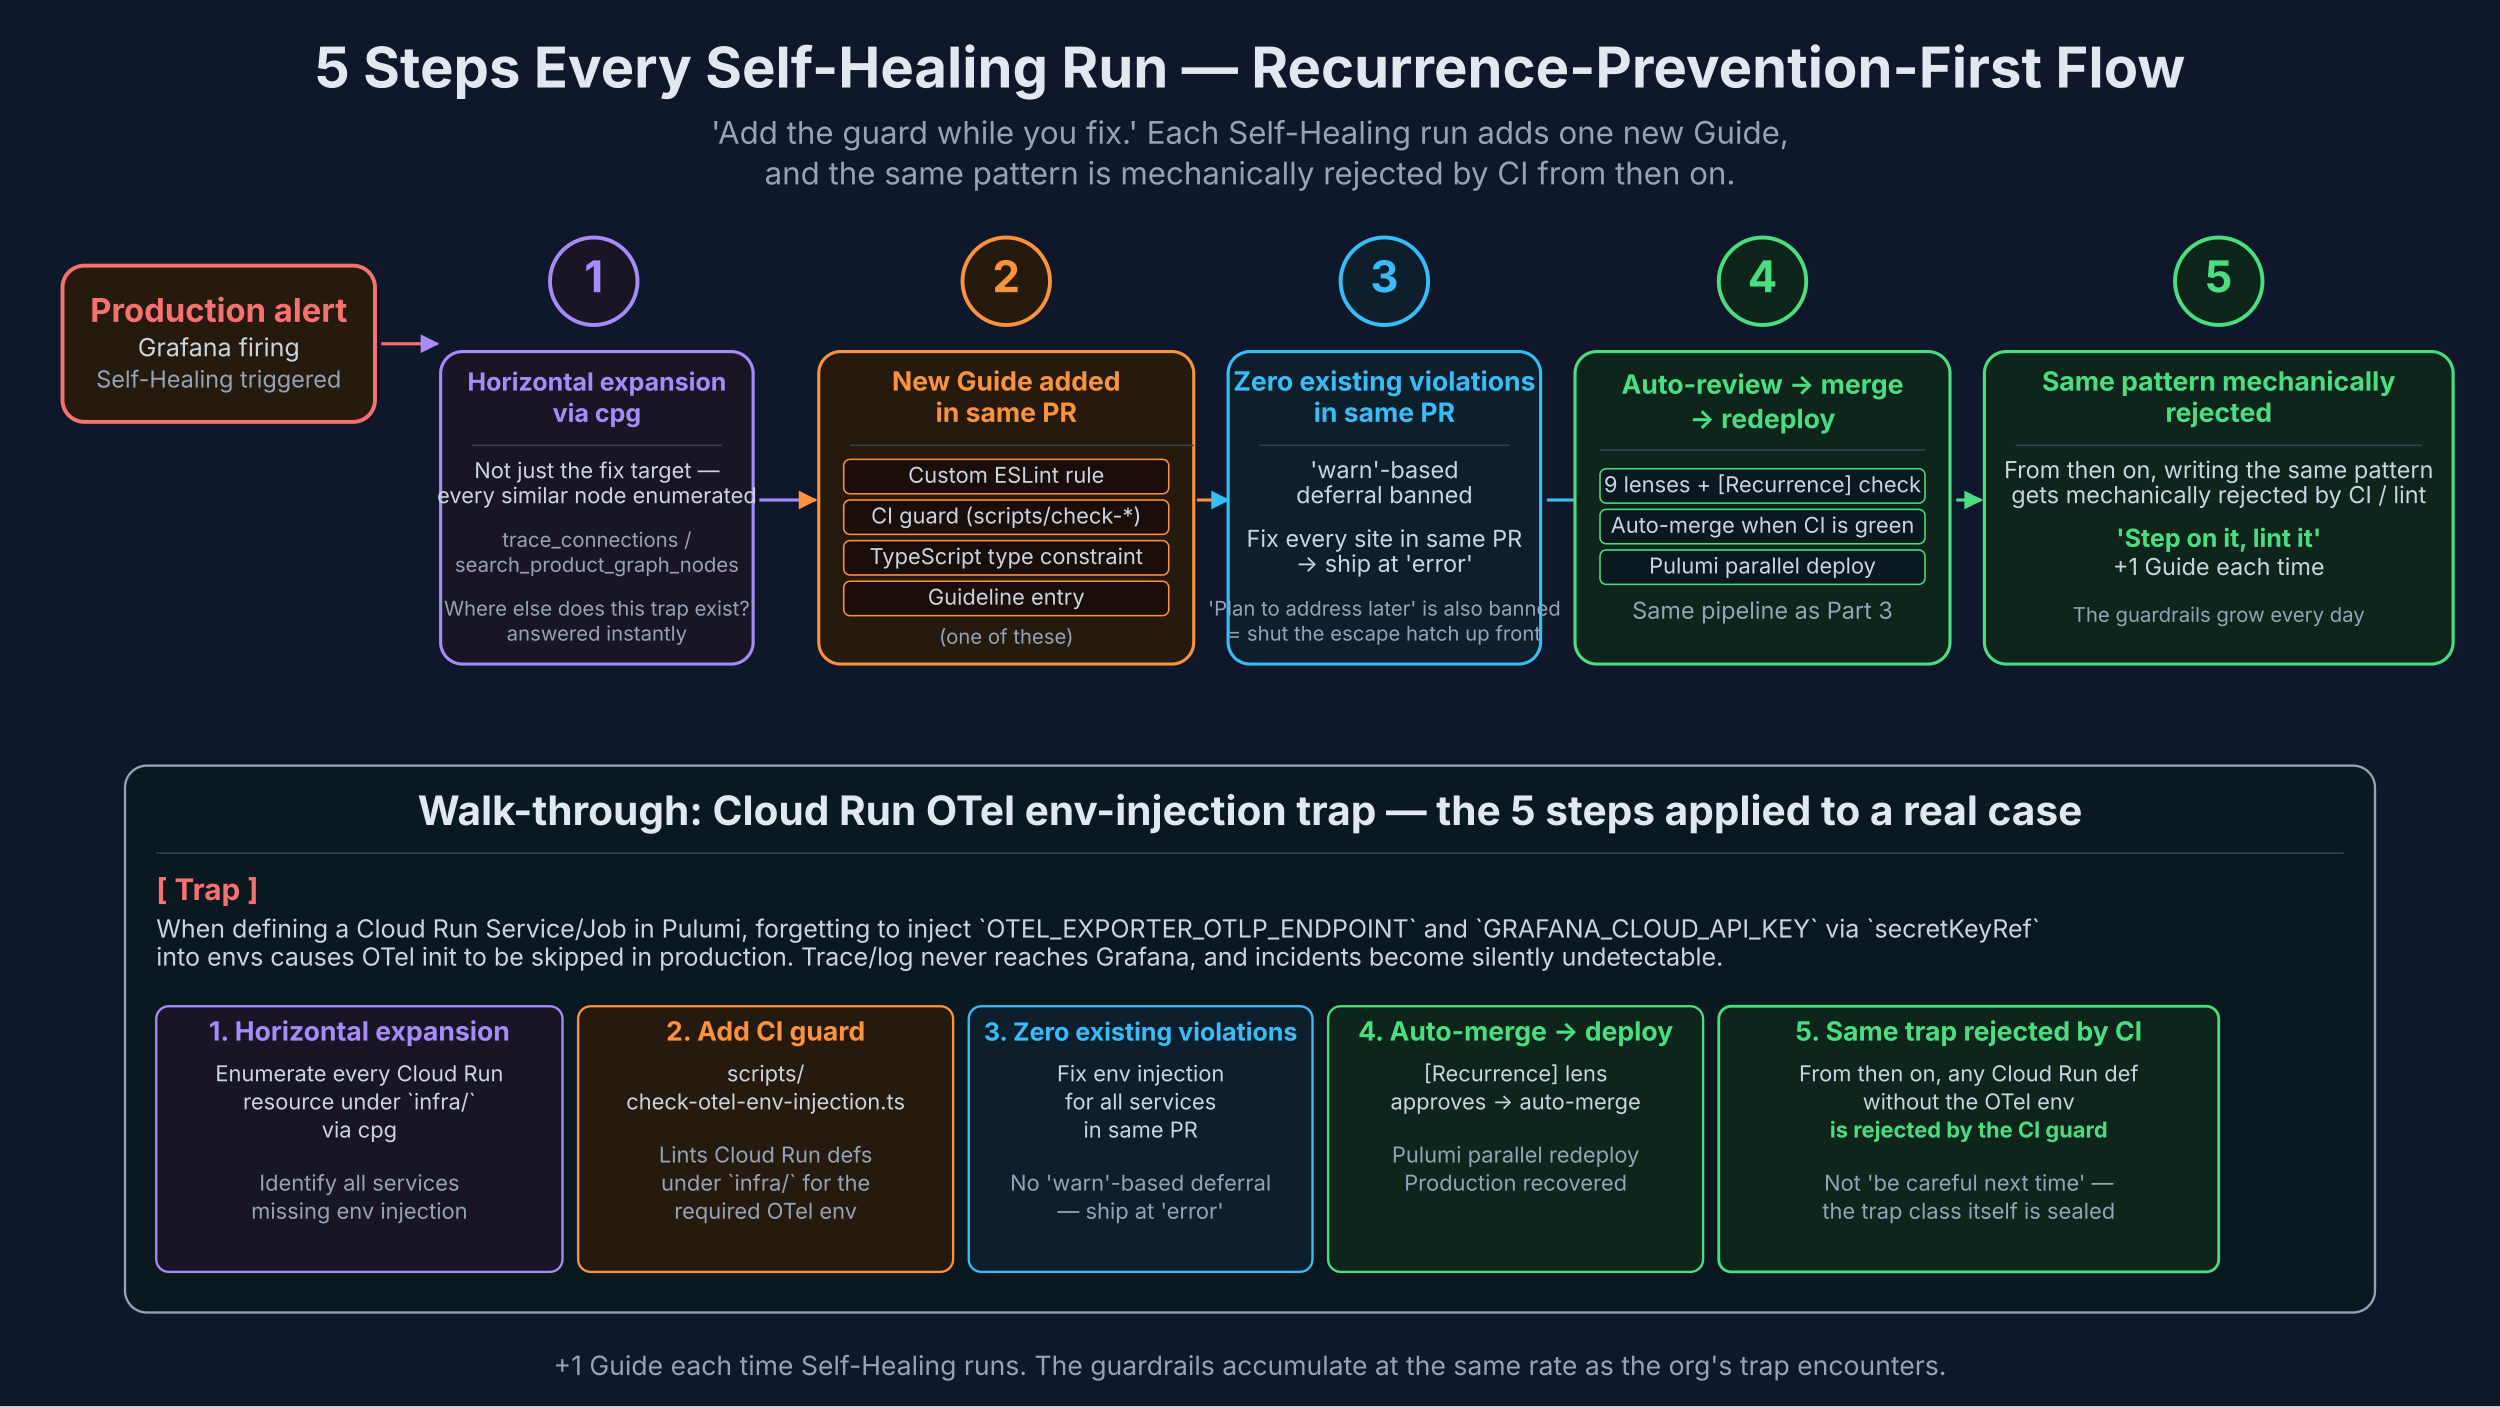
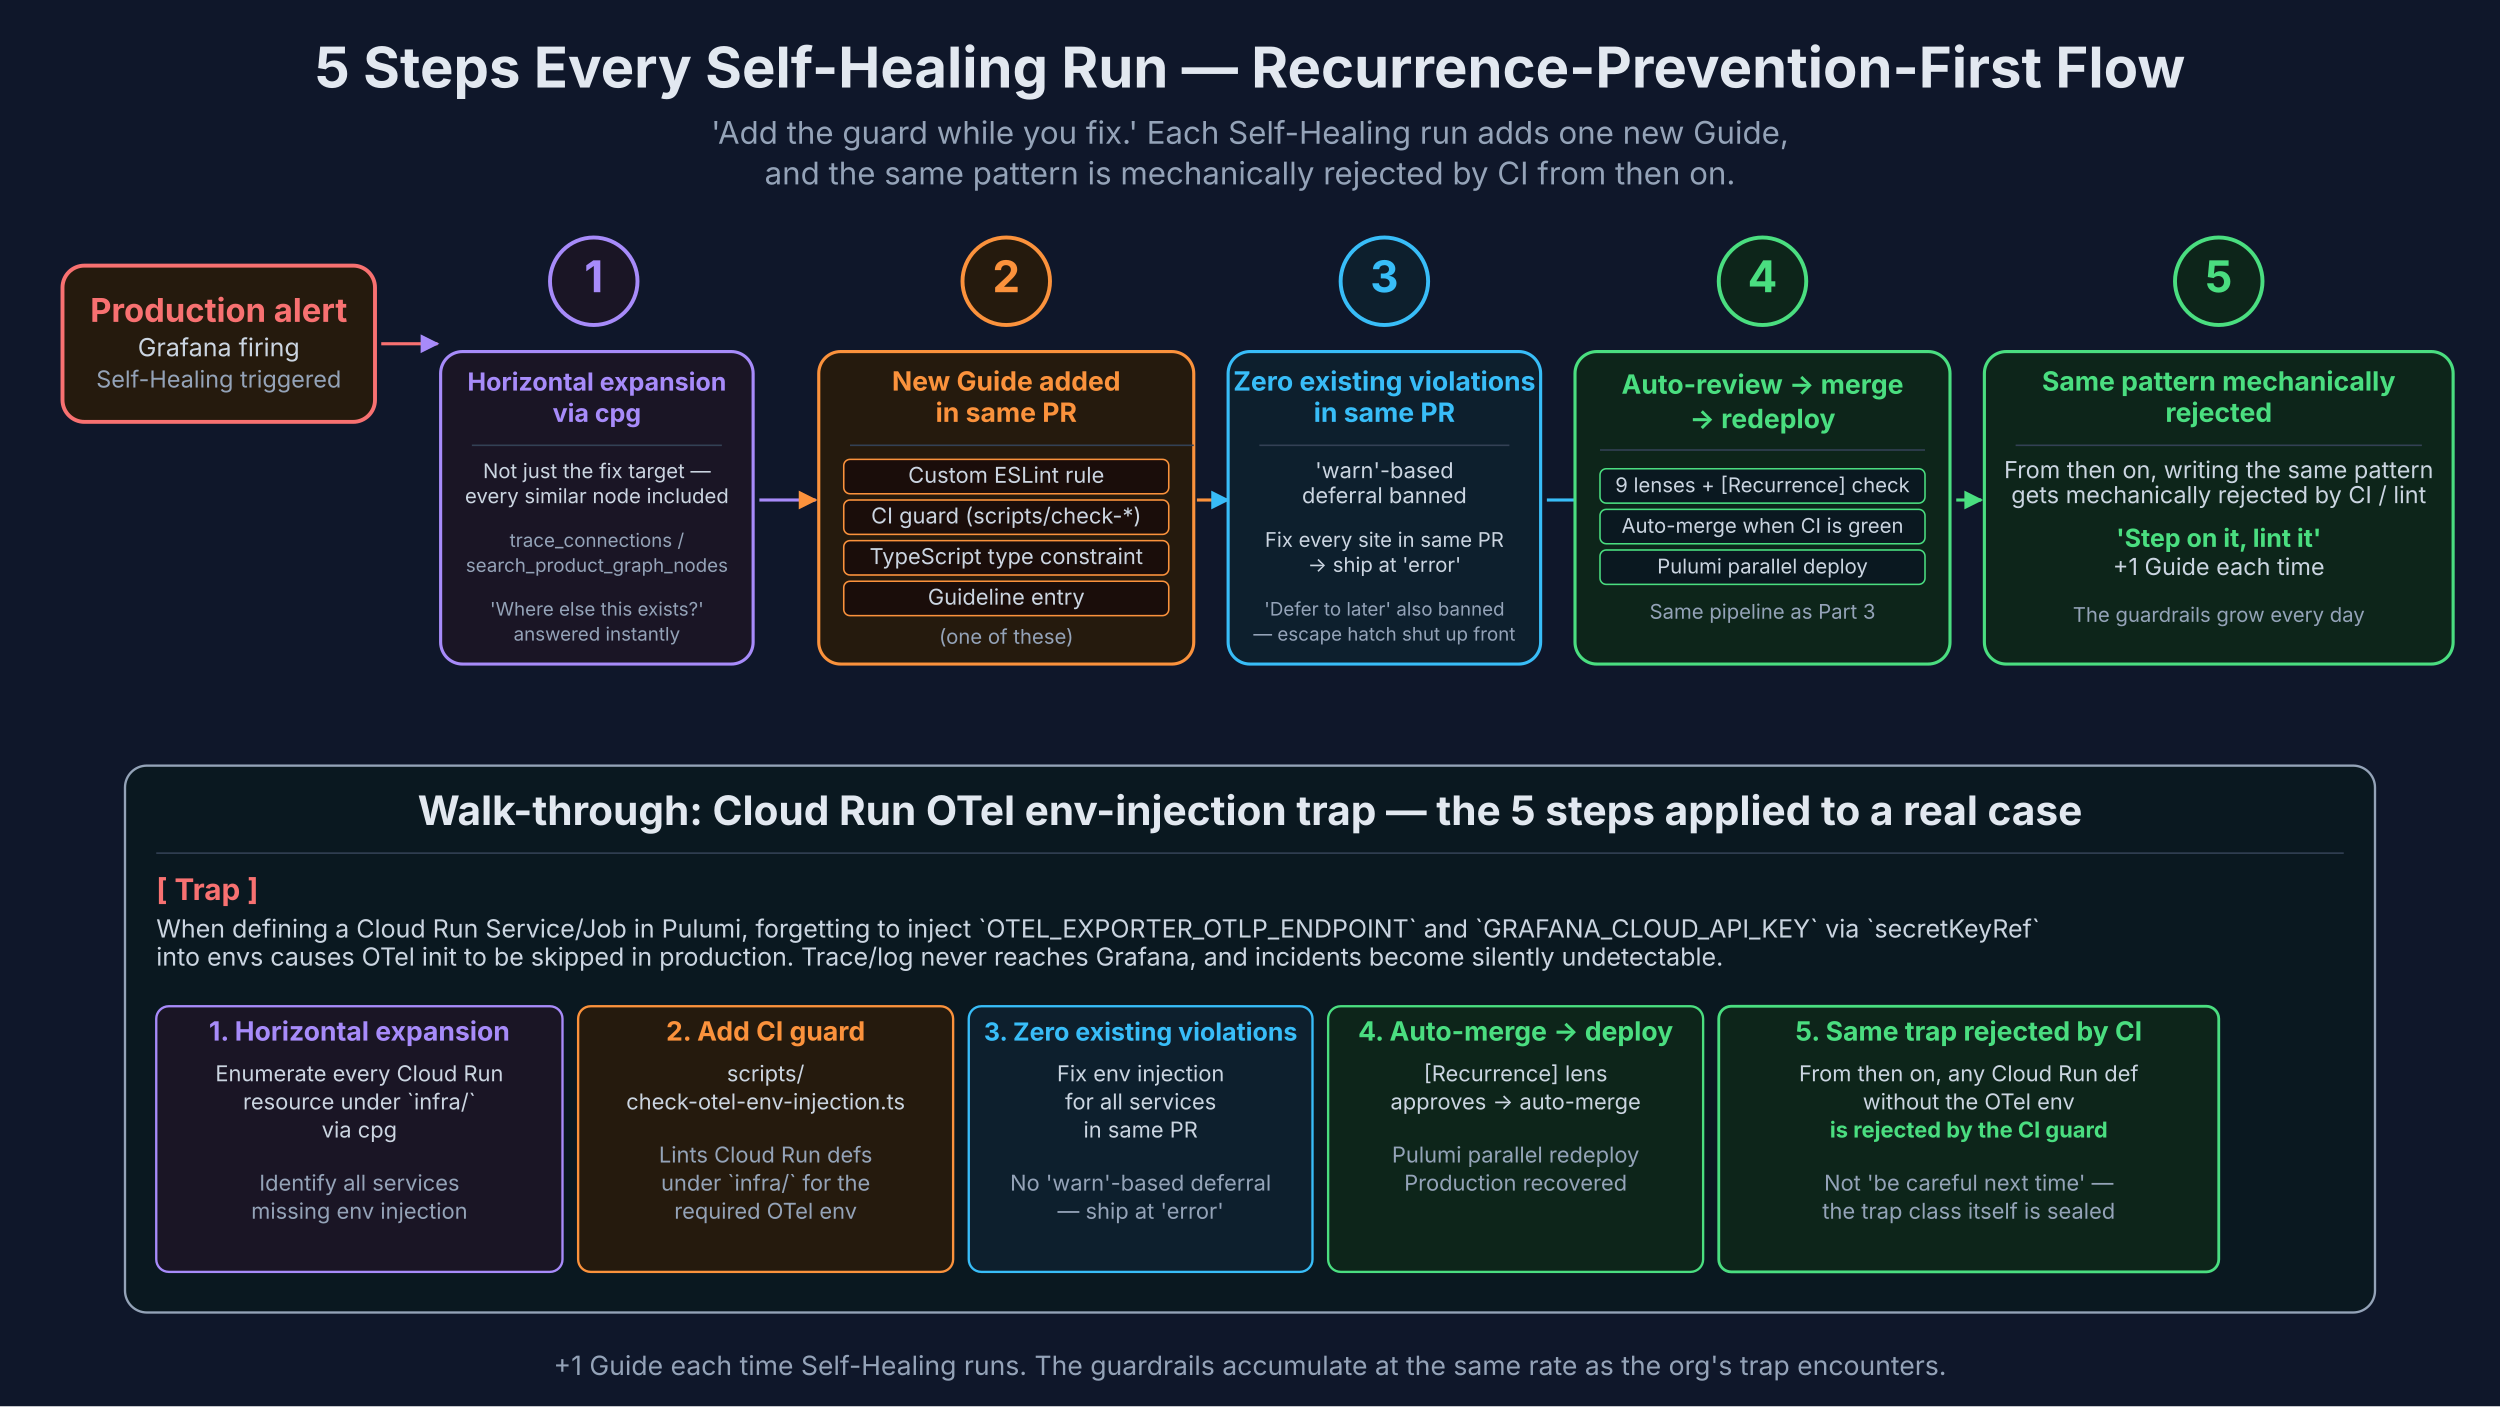
<svg xmlns="http://www.w3.org/2000/svg" width="1600" height="900" viewBox="0 0 1600 900">
  <rect width="1600" height="900" fill="#0f172a" />
  <defs>
    <marker id="a-94a3b8" viewBox="0 0 10 10" refX="9" refY="5" markerWidth="6" markerHeight="6" orient="auto-start-reverse">
      <path d="M 0 0 L 10 5 L 0 10 z" fill="#94a3b8" />
    </marker>
    <marker id="a-4ade80" viewBox="0 0 10 10" refX="9" refY="5" markerWidth="6" markerHeight="6" orient="auto-start-reverse">
      <path d="M 0 0 L 10 5 L 0 10 z" fill="#4ade80" />
    </marker>
    <marker id="a-38bdf8" viewBox="0 0 10 10" refX="9" refY="5" markerWidth="6" markerHeight="6" orient="auto-start-reverse">
      <path d="M 0 0 L 10 5 L 0 10 z" fill="#38bdf8" />
    </marker>
    <marker id="a-fb923c" viewBox="0 0 10 10" refX="9" refY="5" markerWidth="6" markerHeight="6" orient="auto-start-reverse">
      <path d="M 0 0 L 10 5 L 0 10 z" fill="#fb923c" />
    </marker>
    <marker id="a-a78bfa" viewBox="0 0 10 10" refX="9" refY="5" markerWidth="6" markerHeight="6" orient="auto-start-reverse">
      <path d="M 0 0 L 10 5 L 0 10 z" fill="#a78bfa" />
    </marker>
  </defs>
  <text x="800" y="56" font-size="36" fill="#e2e8f0" text-anchor="middle" font-weight="bold" font-family="Inter, Noto Sans, system-ui, sans-serif">5 Steps Every Self-Healing Run — Recurrence-Prevention-First Flow</text>
  <text x="800" y="92" font-size="20" fill="#94a3b8" text-anchor="middle" font-family="Inter, Noto Sans, system-ui, sans-serif">'Add the guard while you fix.' Each Self-Healing run adds one new Guide,</text>
  <text x="800" y="118" font-size="20" fill="#94a3b8" text-anchor="middle" font-family="Inter, Noto Sans, system-ui, sans-serif">and the same pattern is mechanically rejected by CI from then on.</text>
  <g font-family="Inter, Noto Sans, system-ui, sans-serif">
    <rect x="40" y="170" width="200" height="100" rx="14" fill="#251a0d" stroke="#f87171" stroke-width="2.5" />
    <text x="140" y="206" font-size="21" fill="#f87171" text-anchor="middle" font-weight="bold">Production alert</text>
    <text x="140" y="228" font-size="16" fill="#cbd5e1" text-anchor="middle">Grafana firing</text>
    <text x="140" y="248" font-size="15" fill="#94a3b8" text-anchor="middle">Self-Healing triggered</text>
  </g>
  <line x1="244" y1="220" x2="280" y2="220" stroke="#f87171" stroke-width="2" marker-end="url(#a-a78bfa)" />
  <g font-family="Inter, Noto Sans, system-ui, sans-serif">
    <circle cx="380" cy="180" r="28" fill="#1a1525" stroke="#a78bfa" stroke-width="2.5" />
    <text x="380" y="187" font-size="28" fill="#a78bfa" text-anchor="middle" font-weight="bold">1</text>
    <rect x="282" y="225" width="200" height="200" rx="14" fill="#1a1525" stroke="#a78bfa" stroke-width="2" />
    <text x="382" y="250" font-size="16" fill="#a78bfa" text-anchor="middle" font-weight="bold">Horizontal expansion</text>
    <text x="382" y="270" font-size="16" fill="#a78bfa" text-anchor="middle" font-weight="bold">via cpg</text>
    <line x1="302" y1="285" x2="462" y2="285" stroke="#334155" stroke-width="1" />
-     <text x="382" y="306" font-size="14" fill="#cbd5e1" text-anchor="middle">Not just the fix target —</text>
-     <text x="382" y="322" font-size="14" fill="#cbd5e1" text-anchor="middle">every similar node enumerated</text>
-     <text x="382" y="350" font-size="13" fill="#94a3b8" text-anchor="middle">trace_connections /</text>
-     <text x="382" y="366" font-size="13" fill="#94a3b8" text-anchor="middle">search_product_graph_nodes</text>
-     <text x="382" y="394" font-size="13" fill="#94a3b8" text-anchor="middle">'Where else does this trap exist?'</text>
-     <text x="382" y="410" font-size="13" fill="#94a3b8" text-anchor="middle">answered instantly</text>
+     <text x="382" y="306" font-size="13" fill="#cbd5e1" text-anchor="middle">Not just the fix target —</text>
+     <text x="382" y="322" font-size="13" fill="#cbd5e1" text-anchor="middle">every similar node included</text>
+     <text x="382" y="350" font-size="12" fill="#94a3b8" text-anchor="middle">trace_connections /</text>
+     <text x="382" y="366" font-size="12" fill="#94a3b8" text-anchor="middle">search_product_graph_nodes</text>
+     <text x="382" y="394" font-size="12" fill="#94a3b8" text-anchor="middle">'Where else this exists?'</text>
+     <text x="382" y="410" font-size="12" fill="#94a3b8" text-anchor="middle">answered instantly</text>
  </g>
  <line x1="486" y1="320" x2="522" y2="320" stroke="#a78bfa" stroke-width="2" marker-end="url(#a-fb923c)" />
  <g font-family="Inter, Noto Sans, system-ui, sans-serif">
    <circle cx="644" cy="180" r="28" fill="#251a0d" stroke="#fb923c" stroke-width="2.5" />
    <text x="644" y="187" font-size="28" fill="#fb923c" text-anchor="middle" font-weight="bold">2</text>
    <rect x="524" y="225" width="240" height="200" rx="14" fill="#251a0d" stroke="#fb923c" stroke-width="2" />
    <text x="644" y="250" font-size="17" fill="#fb923c" text-anchor="middle" font-weight="bold">New Guide added</text>
    <text x="644" y="270" font-size="17" fill="#fb923c" text-anchor="middle" font-weight="bold">in same PR</text>
    <line x1="544" y1="285" x2="764" y2="285" stroke="#334155" stroke-width="1" />
    <rect x="540" y="294" width="208" height="22" rx="4" fill="#1a0d0a" stroke="#fb923c" stroke-width="1" />
    <text x="644" y="309" font-size="14" fill="#cbd5e1" text-anchor="middle">Custom ESLint rule</text>
    <rect x="540" y="320" width="208" height="22" rx="4" fill="#1a0d0a" stroke="#fb923c" stroke-width="1" />
    <text x="644" y="335" font-size="14" fill="#cbd5e1" text-anchor="middle">CI guard (scripts/check-*)</text>
    <rect x="540" y="346" width="208" height="22" rx="4" fill="#1a0d0a" stroke="#fb923c" stroke-width="1" />
    <text x="644" y="361" font-size="14" fill="#cbd5e1" text-anchor="middle">TypeScript type constraint</text>
    <rect x="540" y="372" width="208" height="22" rx="4" fill="#1a0d0a" stroke="#fb923c" stroke-width="1" />
    <text x="644" y="387" font-size="14" fill="#cbd5e1" text-anchor="middle">Guideline entry</text>
    <text x="644" y="412" font-size="13" fill="#94a3b8" text-anchor="middle">(one of these)</text>
  </g>
  <line x1="766" y1="320" x2="786" y2="320" stroke="#fb923c" stroke-width="2" marker-end="url(#a-38bdf8)" />
  <g font-family="Inter, Noto Sans, system-ui, sans-serif">
    <circle cx="886" cy="180" r="28" fill="#0d1f2d" stroke="#38bdf8" stroke-width="2.5" />
    <text x="886" y="187" font-size="28" fill="#38bdf8" text-anchor="middle" font-weight="bold">3</text>
    <rect x="786" y="225" width="200" height="200" rx="14" fill="#0d1f2d" stroke="#38bdf8" stroke-width="2" />
    <text x="886" y="250" font-size="17" fill="#38bdf8" text-anchor="middle" font-weight="bold">Zero existing violations</text>
    <text x="886" y="270" font-size="17" fill="#38bdf8" text-anchor="middle" font-weight="bold">in same PR</text>
    <line x1="806" y1="285" x2="966" y2="285" stroke="#334155" stroke-width="1" />
-     <text x="886" y="306" font-size="15" fill="#cbd5e1" text-anchor="middle">'warn'-based</text>
-     <text x="886" y="322" font-size="15" fill="#cbd5e1" text-anchor="middle">deferral banned</text>
-     <text x="886" y="350" font-size="15" fill="#cbd5e1" text-anchor="middle">Fix every site in same PR</text>
-     <text x="886" y="366" font-size="15" fill="#cbd5e1" text-anchor="middle">→ ship at 'error'</text>
-     <text x="886" y="394" font-size="13" fill="#94a3b8" text-anchor="middle">'Plan to address later' is also banned</text>
-     <text x="886" y="410" font-size="13" fill="#94a3b8" text-anchor="middle">= shut the escape hatch up front</text>
+     <text x="886" y="306" font-size="14" fill="#cbd5e1" text-anchor="middle">'warn'-based</text>
+     <text x="886" y="322" font-size="14" fill="#cbd5e1" text-anchor="middle">deferral banned</text>
+     <text x="886" y="350" font-size="13" fill="#cbd5e1" text-anchor="middle">Fix every site in same PR</text>
+     <text x="886" y="366" font-size="13" fill="#cbd5e1" text-anchor="middle">→ ship at 'error'</text>
+     <text x="886" y="394" font-size="12" fill="#94a3b8" text-anchor="middle">'Defer to later' also banned</text>
+     <text x="886" y="410" font-size="12" fill="#94a3b8" text-anchor="middle">— escape hatch shut up front</text>
  </g>
  <line x1="990" y1="320" x2="1026" y2="320" stroke="#38bdf8" stroke-width="2" marker-end="url(#a-4ade80)" />
  <g font-family="Inter, Noto Sans, system-ui, sans-serif">
    <circle cx="1128" cy="180" r="28" fill="#0d251a" stroke="#4ade80" stroke-width="2.5" />
    <text x="1128" y="187" font-size="28" fill="#4ade80" text-anchor="middle" font-weight="bold">4</text>
    <rect x="1008" y="225" width="240" height="200" rx="14" fill="#0d251a" stroke="#4ade80" stroke-width="2" />
    <text x="1128" y="252" font-size="17" fill="#4ade80" text-anchor="middle" font-weight="bold">Auto-review → merge</text>
    <text x="1128" y="274" font-size="17" fill="#4ade80" text-anchor="middle" font-weight="bold">→ redeploy</text>
    <line x1="1024" y1="288" x2="1232" y2="288" stroke="#334155" stroke-width="1" />
    <rect x="1024" y="300" width="208" height="22" rx="4" fill="#0a1820" stroke="#4ade80" stroke-width="1" />
-     <text x="1128" y="315" font-size="14" fill="#cbd5e1" text-anchor="middle">9 lenses + [Recurrence] check</text>
+     <text x="1128" y="315" font-size="13" fill="#cbd5e1" text-anchor="middle">9 lenses + [Recurrence] check</text>
    <rect x="1024" y="326" width="208" height="22" rx="4" fill="#0a1820" stroke="#4ade80" stroke-width="1" />
-     <text x="1128" y="341" font-size="14" fill="#cbd5e1" text-anchor="middle">Auto-merge when CI is green</text>
+     <text x="1128" y="341" font-size="13" fill="#cbd5e1" text-anchor="middle">Auto-merge when CI is green</text>
    <rect x="1024" y="352" width="208" height="22" rx="4" fill="#0a1820" stroke="#4ade80" stroke-width="1" />
-     <text x="1128" y="367" font-size="14" fill="#cbd5e1" text-anchor="middle">Pulumi parallel deploy</text>
-     <text x="1128" y="396" font-size="15" fill="#94a3b8" text-anchor="middle">Same pipeline as Part 3</text>
+     <text x="1128" y="367" font-size="13" fill="#cbd5e1" text-anchor="middle">Pulumi parallel deploy</text>
+     <text x="1128" y="396" font-size="13" fill="#94a3b8" text-anchor="middle">Same pipeline as Part 3</text>
  </g>
  <line x1="1252" y1="320" x2="1268" y2="320" stroke="#4ade80" stroke-width="2" marker-end="url(#a-4ade80)" />
  <g font-family="Inter, Noto Sans, system-ui, sans-serif">
    <circle cx="1420" cy="180" r="28" fill="#0d251a" stroke="#4ade80" stroke-width="2.5" />
    <text x="1420" y="187" font-size="28" fill="#4ade80" text-anchor="middle" font-weight="bold">5</text>
    <rect x="1270" y="225" width="300" height="200" rx="14" fill="#0d251a" stroke="#4ade80" stroke-width="2" />
    <text x="1420" y="250" font-size="17" fill="#4ade80" text-anchor="middle" font-weight="bold">Same pattern mechanically</text>
    <text x="1420" y="270" font-size="17" fill="#4ade80" text-anchor="middle" font-weight="bold">rejected</text>
    <line x1="1290" y1="285" x2="1550" y2="285" stroke="#334155" stroke-width="1" />
    <text x="1420" y="306" font-size="15" fill="#cbd5e1" text-anchor="middle">From then on, writing the same pattern</text>
    <text x="1420" y="322" font-size="15" fill="#cbd5e1" text-anchor="middle">gets mechanically rejected by CI / lint</text>
    <text x="1420" y="350" font-size="16" fill="#cbd5e1" text-anchor="middle">
      <tspan font-weight="bold" fill="#4ade80">'Step on it, lint it'</tspan>
    </text>
    <text x="1420" y="368" font-size="15" fill="#cbd5e1" text-anchor="middle">+1 Guide each time</text>
    <text x="1420" y="398" font-size="13" fill="#94a3b8" text-anchor="middle">The guardrails grow every day</text>
  </g>
  <g font-family="Inter, Noto Sans, system-ui, sans-serif">
    <rect x="80" y="490" width="1440" height="350" rx="14" fill="#0a1820" stroke="#94a3b8" stroke-width="1.5" />
    <text x="800" y="528" font-size="26" fill="#e2e8f0" text-anchor="middle" font-weight="bold">Walk-through: Cloud Run OTel env-injection trap — the 5 steps applied to a real case</text>
    <line x1="100" y1="546" x2="1500" y2="546" stroke="#334155" stroke-width="1" />
    <text x="100" y="576" font-size="19" fill="#f87171" font-weight="bold">[ Trap ]</text>
    <text x="100" y="600" font-size="16" fill="#cbd5e1">When defining a Cloud Run Service/Job in Pulumi, forgetting to inject `OTEL_EXPORTER_OTLP_ENDPOINT` and `GRAFANA_CLOUD_API_KEY` via `secretKeyRef`</text>
    <text x="100" y="618" font-size="16" fill="#cbd5e1">into envs causes OTel init to be skipped in production. Trace/log never reaches Grafana, and incidents become silently undetectable.</text>
    <g transform="translate(0, 644)">
      <rect x="100" y="0" width="260" height="170" rx="8" fill="#1a1525" stroke="#a78bfa" stroke-width="1.5" />
      <text x="230" y="22" font-size="17" fill="#a78bfa" text-anchor="middle" font-weight="bold">1. Horizontal expansion</text>
      <text x="230" y="48" font-size="14" fill="#cbd5e1" text-anchor="middle">Enumerate every Cloud Run</text>
      <text x="230" y="66" font-size="14" fill="#cbd5e1" text-anchor="middle">resource under `infra/`</text>
      <text x="230" y="84" font-size="14" fill="#cbd5e1" text-anchor="middle">via cpg</text>
      <text x="230" y="118" font-size="14" fill="#94a3b8" text-anchor="middle">Identify all services</text>
      <text x="230" y="136" font-size="14" fill="#94a3b8" text-anchor="middle">missing env injection</text>
      <rect x="370" y="0" width="240" height="170" rx="8" fill="#251a0d" stroke="#fb923c" stroke-width="1.5" />
      <text x="490" y="22" font-size="17" fill="#fb923c" text-anchor="middle" font-weight="bold">2. Add CI guard</text>
      <text x="490" y="48" font-size="14" fill="#cbd5e1" text-anchor="middle">scripts/</text>
      <text x="490" y="66" font-size="14" fill="#cbd5e1" text-anchor="middle">check-otel-env-injection.ts</text>
      <text x="490" y="100" font-size="14" fill="#94a3b8" text-anchor="middle">Lints Cloud Run defs</text>
      <text x="490" y="118" font-size="14" fill="#94a3b8" text-anchor="middle">under `infra/` for the</text>
      <text x="490" y="136" font-size="14" fill="#94a3b8" text-anchor="middle">required OTel env</text>
      <rect x="620" y="0" width="220" height="170" rx="8" fill="#0d1f2d" stroke="#38bdf8" stroke-width="1.5" />
      <text x="730" y="22" font-size="16" fill="#38bdf8" text-anchor="middle" font-weight="bold">3. Zero existing violations</text>
      <text x="730" y="48" font-size="14" fill="#cbd5e1" text-anchor="middle">Fix env injection</text>
      <text x="730" y="66" font-size="14" fill="#cbd5e1" text-anchor="middle">for all services</text>
      <text x="730" y="84" font-size="14" fill="#cbd5e1" text-anchor="middle">in same PR</text>
      <text x="730" y="118" font-size="14" fill="#94a3b8" text-anchor="middle">No 'warn'-based deferral</text>
      <text x="730" y="136" font-size="14" fill="#94a3b8" text-anchor="middle">— ship at 'error'</text>
      <rect x="850" y="0" width="240" height="170" rx="8" fill="#0d251a" stroke="#4ade80" stroke-width="1.5" />
      <text x="970" y="22" font-size="17" fill="#4ade80" text-anchor="middle" font-weight="bold">4. Auto-merge → deploy</text>
      <text x="970" y="48" font-size="14" fill="#cbd5e1" text-anchor="middle">[Recurrence] lens</text>
      <text x="970" y="66" font-size="14" fill="#cbd5e1" text-anchor="middle">approves → auto-merge</text>
      <text x="970" y="100" font-size="14" fill="#94a3b8" text-anchor="middle">Pulumi parallel redeploy</text>
      <text x="970" y="118" font-size="14" fill="#94a3b8" text-anchor="middle">Production recovered</text>
      <rect x="1100" y="0" width="320" height="170" rx="8" fill="#0d251a" stroke="#4ade80" stroke-width="1.8" />
      <text x="1260" y="22" font-size="17" fill="#4ade80" text-anchor="middle" font-weight="bold">5. Same trap rejected by CI</text>
      <text x="1260" y="48" font-size="14" fill="#cbd5e1" text-anchor="middle">From then on, any Cloud Run def</text>
      <text x="1260" y="66" font-size="14" fill="#cbd5e1" text-anchor="middle">without the OTel env</text>
      <text x="1260" y="84" font-size="14" fill="#cbd5e1" text-anchor="middle">
        <tspan font-weight="bold" fill="#4ade80">is rejected by the CI guard</tspan>
      </text>
      <text x="1260" y="118" font-size="14" fill="#94a3b8" text-anchor="middle">Not 'be careful next time' —</text>
      <text x="1260" y="136" font-size="14" fill="#94a3b8" text-anchor="middle">the trap class itself is sealed</text>
    </g>
  </g>
  <text x="800" y="880" font-size="17" fill="#94a3b8" text-anchor="middle" font-family="Inter, Noto Sans, system-ui, sans-serif">+1 Guide each time Self-Healing runs. The guardrails accumulate at the same rate as the org's trap encounters.</text>
</svg>
